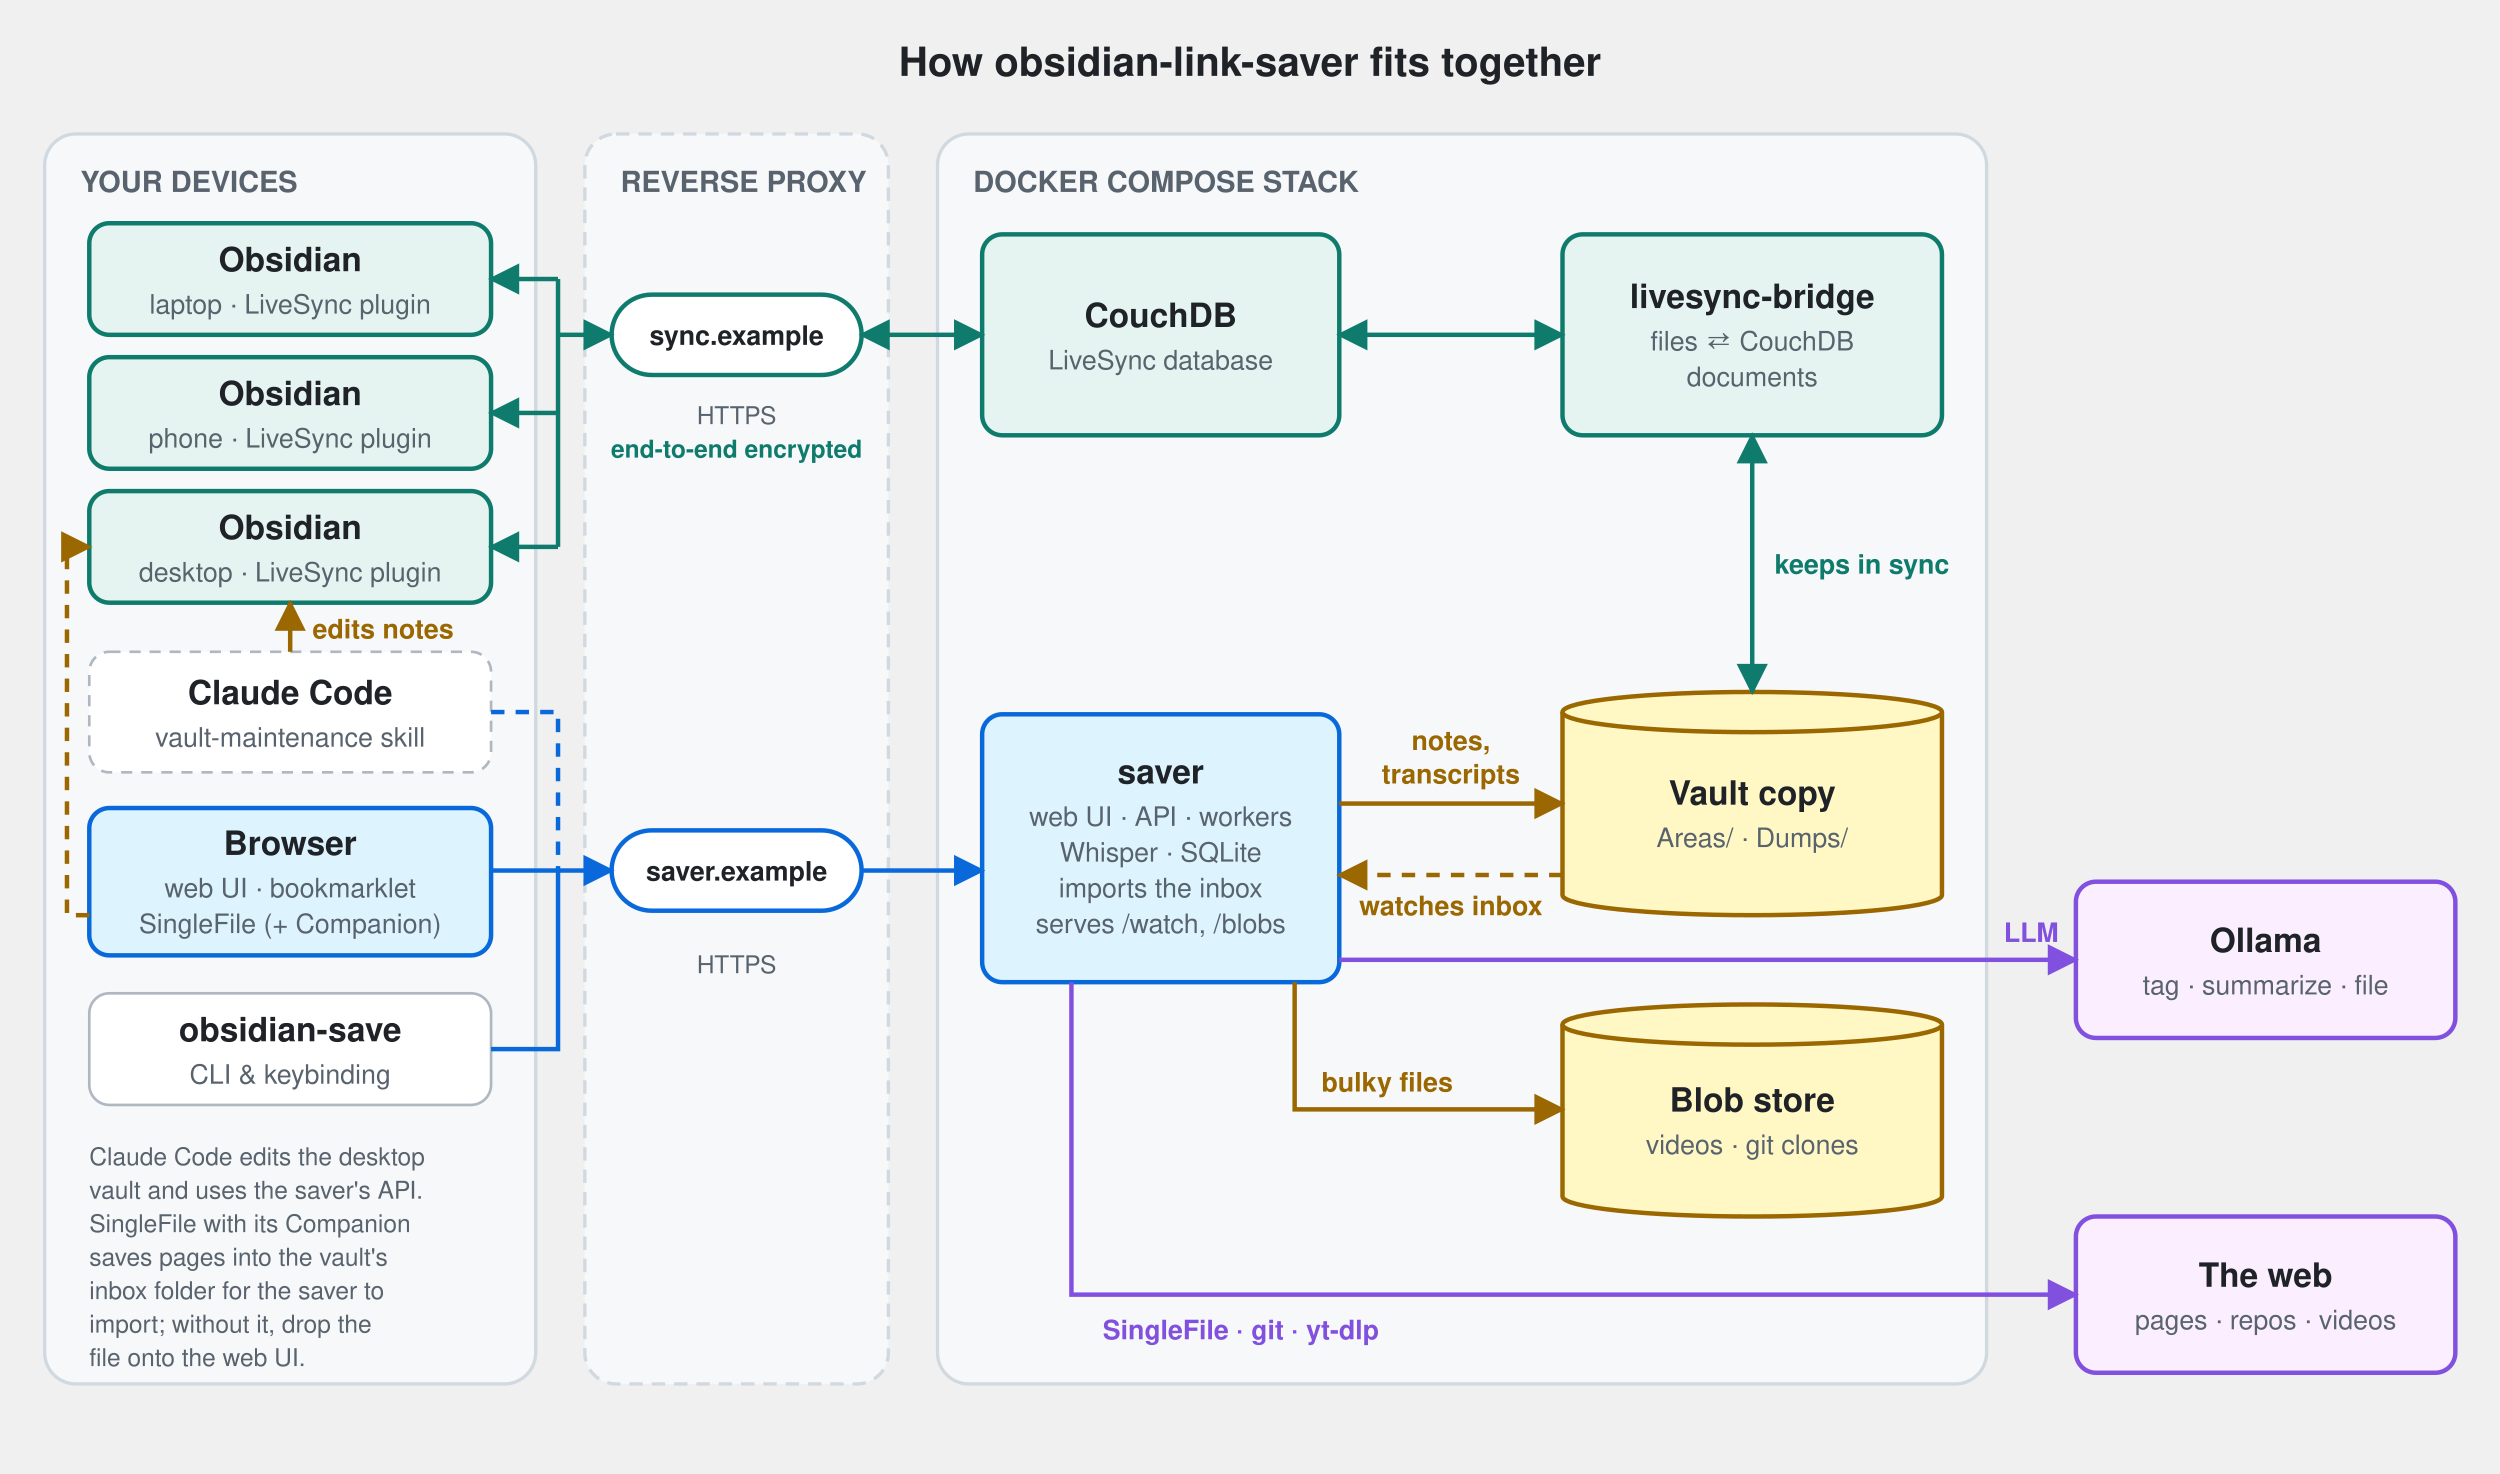
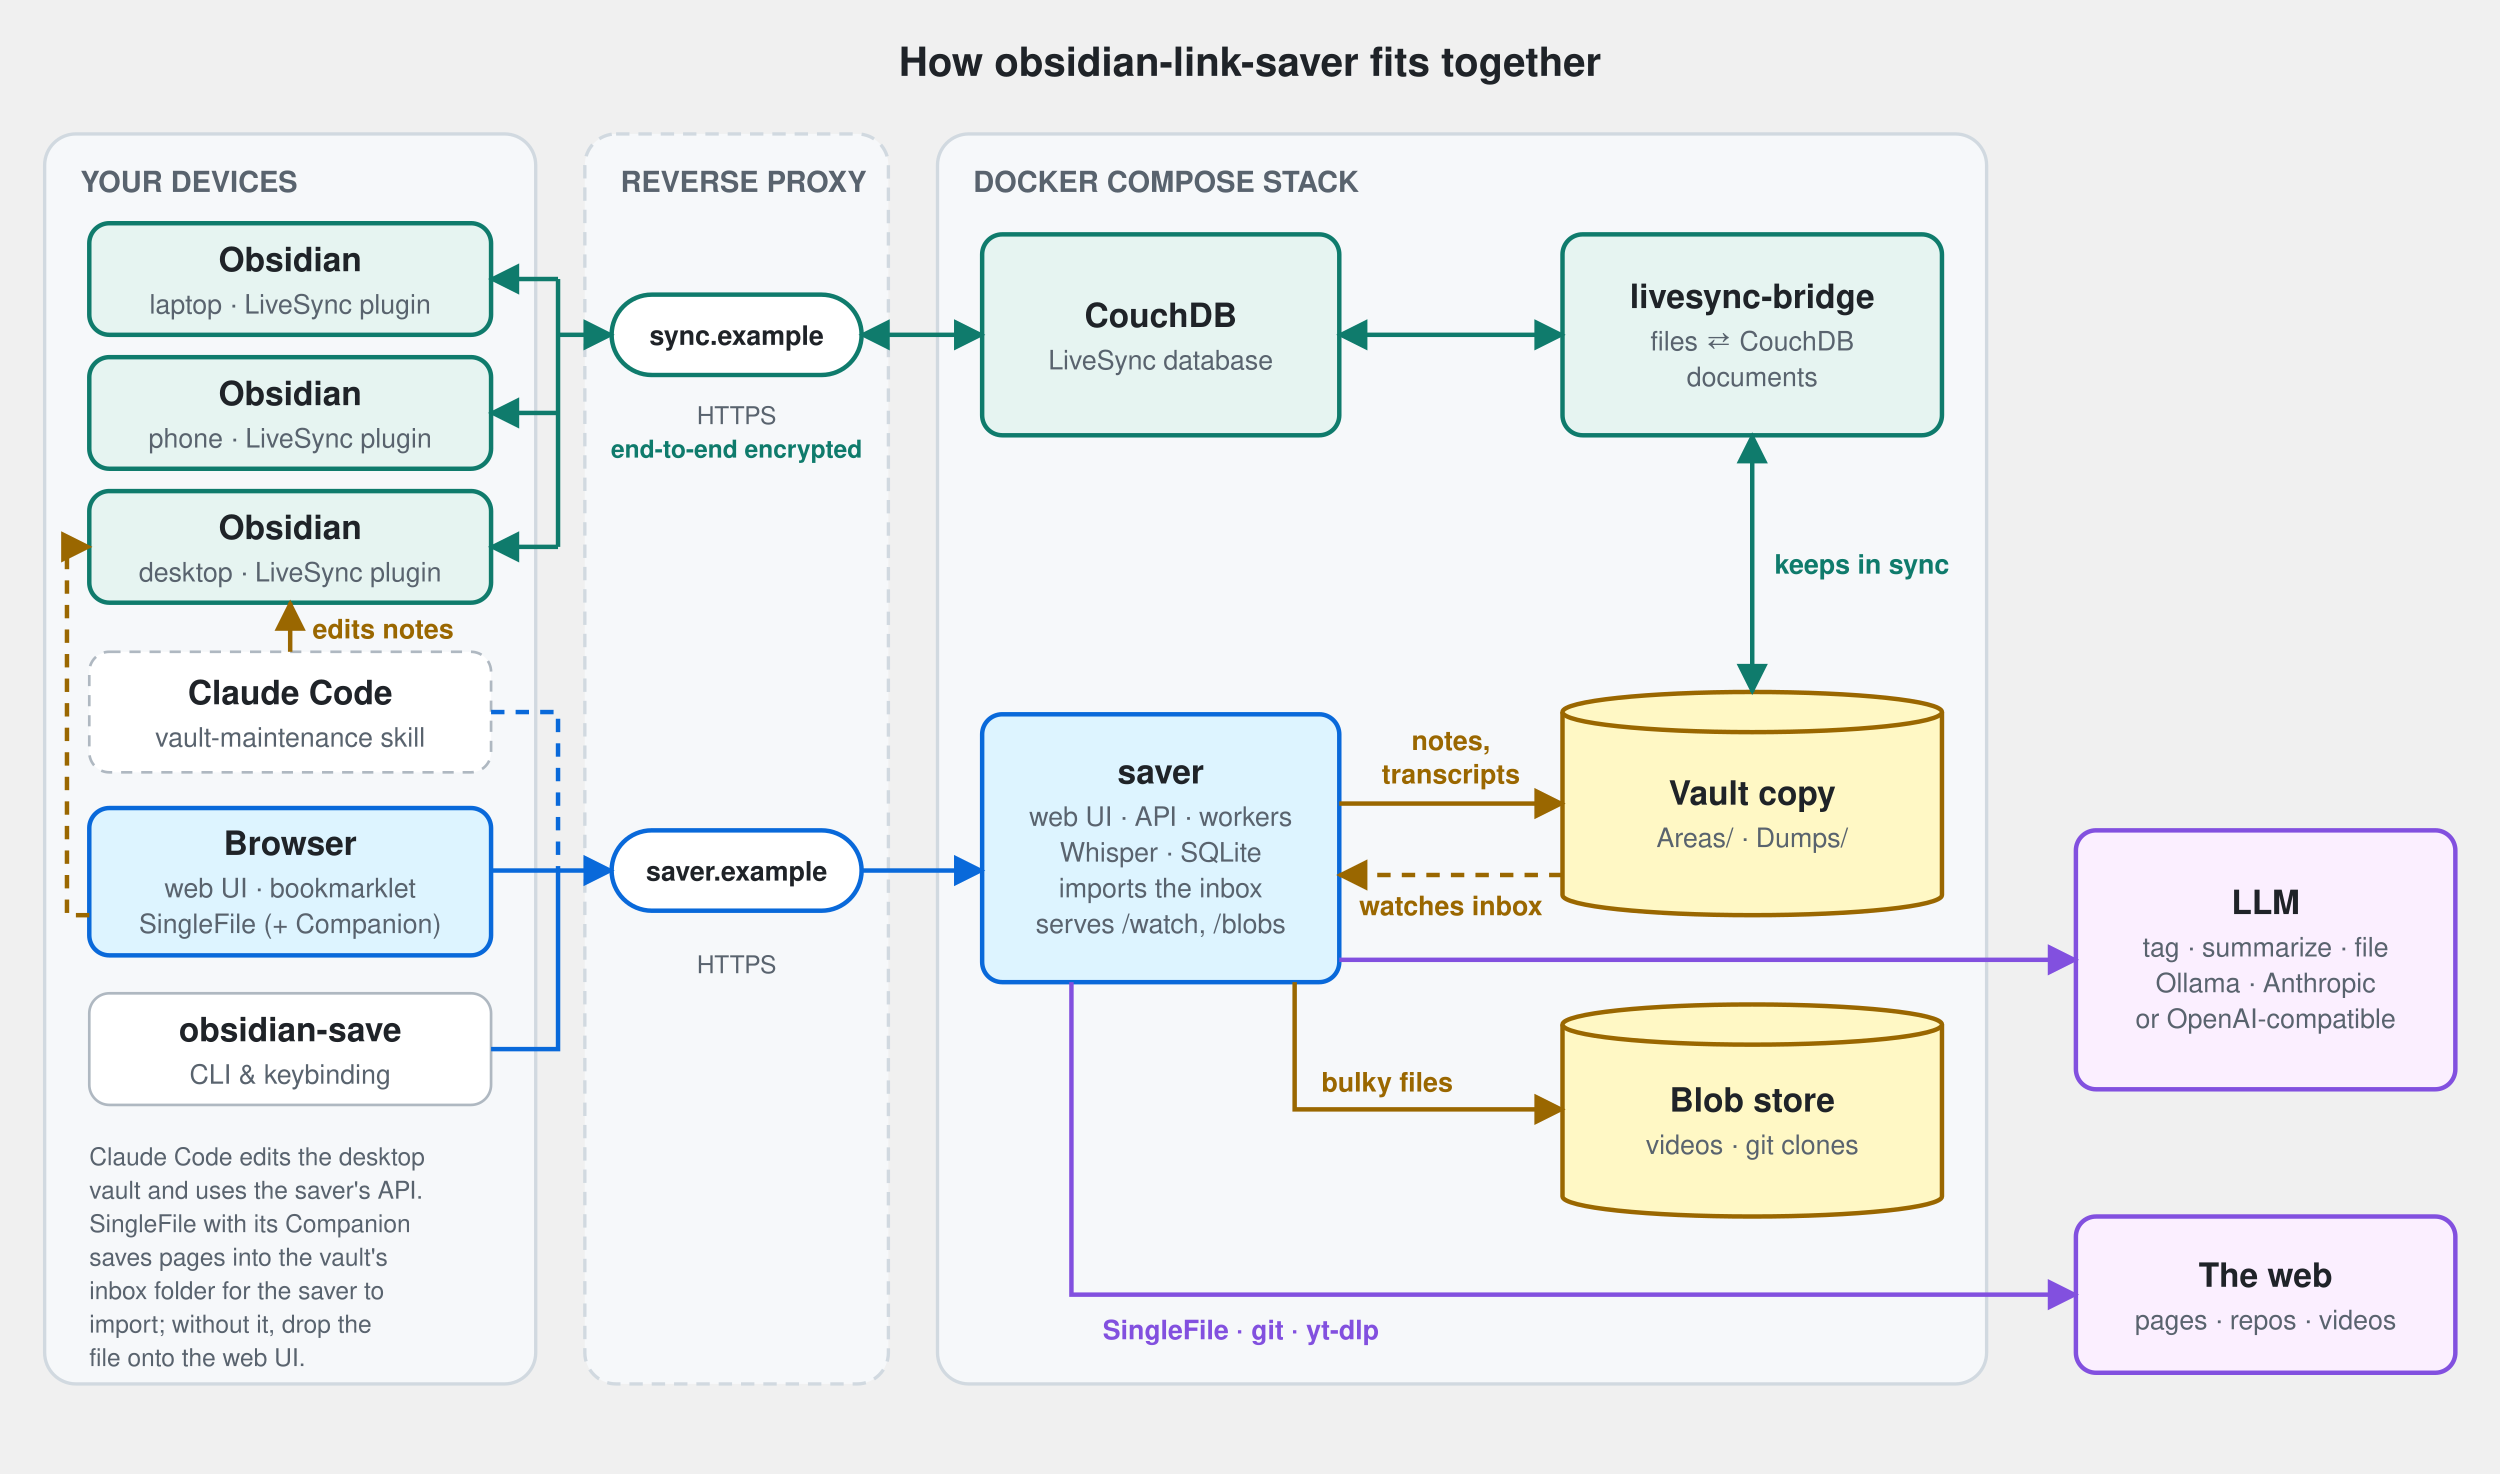
<svg xmlns="http://www.w3.org/2000/svg" width="1120" height="660" viewBox="0 0 1120 660" font-family="-apple-system, BlinkMacSystemFont, 'Segoe UI', Helvetica, Arial, sans-serif" role="img" aria-labelledby="t d">
  <defs>
    <marker id="a-sync" viewBox="0 0 10 10" refX="9" refY="5" markerWidth="7" markerHeight="7" orient="auto-start-reverse">
      <path d="M0,0 L10,5 L0,10 z" fill="#0f7b6c" />
    </marker>
    <marker id="a-save" viewBox="0 0 10 10" refX="9" refY="5" markerWidth="7" markerHeight="7" orient="auto-start-reverse">
      <path d="M0,0 L10,5 L0,10 z" fill="#0969da" />
    </marker>
    <marker id="a-store" viewBox="0 0 10 10" refX="9" refY="5" markerWidth="7" markerHeight="7" orient="auto-start-reverse">
      <path d="M0,0 L10,5 L0,10 z" fill="#9a6700" />
    </marker>
    <marker id="a-ext" viewBox="0 0 10 10" refX="9" refY="5" markerWidth="7" markerHeight="7" orient="auto-start-reverse">
      <path d="M0,0 L10,5 L0,10 z" fill="#8250df" />
    </marker>
  </defs>
  <rect x="20" y="60" width="220" height="560" rx="14" fill="#f6f8fa" stroke="#d1d9e0" stroke-width="1.5" />
  <text x="36" y="86" font-size="13" font-weight="600" fill="#59636e" text-anchor="start">YOUR DEVICES</text>
  <rect x="262" y="60" width="136" height="560" rx="14" fill="#f6f8fa" stroke="#d1d9e0" stroke-width="1.5" stroke-dasharray="6 4" />
  <text x="278" y="86" font-size="13" font-weight="600" fill="#59636e" text-anchor="start">REVERSE PROXY</text>
  <rect x="420" y="60" width="470" height="560" rx="14" fill="#f6f8fa" stroke="#d1d9e0" stroke-width="1.5" />
  <text x="436" y="86" font-size="13" font-weight="600" fill="#59636e" text-anchor="start">DOCKER COMPOSE STACK</text>
  <text x="560.0" y="34" font-size="18" font-weight="700" fill="#1f2328" text-anchor="middle">How obsidian-link-saver fits together</text>
  <rect x="40" y="100" width="180" height="50" rx="9" fill="#e6f4f1" stroke="#0f7b6c" stroke-width="2" />
  <text x="130.0" y="121.5" font-size="15" font-weight="600" fill="#1f2328" text-anchor="middle">Obsidian</text>
  <text x="130.0" y="140.5" font-size="12" font-weight="normal" fill="#59636e" text-anchor="middle">laptop · LiveSync plugin</text>
  <rect x="40" y="160" width="180" height="50" rx="9" fill="#e6f4f1" stroke="#0f7b6c" stroke-width="2" />
  <text x="130.0" y="181.5" font-size="15" font-weight="600" fill="#1f2328" text-anchor="middle">Obsidian</text>
  <text x="130.0" y="200.5" font-size="12" font-weight="normal" fill="#59636e" text-anchor="middle">phone · LiveSync plugin</text>
  <rect x="40" y="220" width="180" height="50" rx="9" fill="#e6f4f1" stroke="#0f7b6c" stroke-width="2" />
  <text x="130.0" y="241.5" font-size="15" font-weight="600" fill="#1f2328" text-anchor="middle">Obsidian</text>
  <text x="130.0" y="260.5" font-size="12" font-weight="normal" fill="#59636e" text-anchor="middle">desktop · LiveSync plugin</text>
  <rect x="40" y="292" width="180" height="54" rx="9" fill="#ffffff" stroke="#afb8c1" stroke-width="1.2" stroke-dasharray="5 4" />
  <text x="130.0" y="315.5" font-size="15" font-weight="600" fill="#1f2328" text-anchor="middle">Claude Code</text>
  <text x="130.0" y="334.5" font-size="12" font-weight="normal" fill="#59636e" text-anchor="middle">vault-maintenance skill</text>
  <rect x="40" y="362" width="180" height="66" rx="9" fill="#ddf4ff" stroke="#0969da" stroke-width="2" />
  <text x="130.0" y="383.0" font-size="15" font-weight="600" fill="#1f2328" text-anchor="middle">Browser</text>
  <text x="130.0" y="402.0" font-size="12" font-weight="normal" fill="#59636e" text-anchor="middle">web UI · bookmarklet</text>
  <text x="130.0" y="418.0" font-size="12" font-weight="normal" fill="#59636e" text-anchor="middle">SingleFile (+ Companion)</text>
  <rect x="40" y="445" width="180" height="50" rx="9" fill="#ffffff" stroke="#afb8c1" stroke-width="1.2" />
  <text x="130.0" y="466.5" font-size="15" font-weight="600" fill="#1f2328" text-anchor="middle">obsidian-save</text>
  <text x="130.0" y="485.5" font-size="12" font-weight="normal" fill="#59636e" text-anchor="middle">CLI &amp; keybinding</text>
  <text x="40" y="522" font-size="11" font-weight="normal" fill="#59636e" text-anchor="start">Claude Code edits the desktop</text>
  <text x="40" y="537" font-size="11" font-weight="normal" fill="#59636e" text-anchor="start">vault and uses the saver's API.</text>
  <text x="40" y="552" font-size="11" font-weight="normal" fill="#59636e" text-anchor="start">SingleFile with its Companion</text>
  <text x="40" y="567" font-size="11" font-weight="normal" fill="#59636e" text-anchor="start">saves pages into the vault's</text>
  <text x="40" y="582" font-size="11" font-weight="normal" fill="#59636e" text-anchor="start">inbox folder for the saver to</text>
  <text x="40" y="597" font-size="11" font-weight="normal" fill="#59636e" text-anchor="start">import; without it, drop the</text>
  <text x="40" y="612" font-size="11" font-weight="normal" fill="#59636e" text-anchor="start">file onto the web UI.</text>
  <rect x="274" y="132" width="112" height="36" rx="18.0" fill="#ffffff" stroke="#0f7b6c" stroke-width="2" />
  <text x="330.0" y="154.5" font-size="12" font-weight="600" fill="#1f2328" text-anchor="middle">sync.example</text>
  <rect x="274" y="372" width="112" height="36" rx="18.0" fill="#ffffff" stroke="#0969da" stroke-width="2" />
  <text x="330.0" y="394.5" font-size="12" font-weight="600" fill="#1f2328" text-anchor="middle">saver.example</text>
  <text x="330" y="190" font-size="11" font-weight="normal" fill="#59636e" text-anchor="middle">HTTPS</text>
  <text x="330" y="205" font-size="11" font-weight="600" fill="#0f7b6c" text-anchor="middle">end-to-end encrypted</text>
  <text x="330" y="436" font-size="11" font-weight="normal" fill="#59636e" text-anchor="middle">HTTPS</text>
  <rect x="440" y="105" width="160" height="90" rx="9" fill="#e6f4f1" stroke="#0f7b6c" stroke-width="2" />
  <text x="520.0" y="146.5" font-size="15" font-weight="600" fill="#1f2328" text-anchor="middle">CouchDB</text>
  <text x="520.0" y="165.5" font-size="12" font-weight="normal" fill="#59636e" text-anchor="middle">LiveSync database</text>
  <rect x="700" y="105" width="170" height="90" rx="9" fill="#e6f4f1" stroke="#0f7b6c" stroke-width="2" />
  <text x="785.0" y="138.0" font-size="15" font-weight="600" fill="#1f2328" text-anchor="middle">livesync-bridge</text>
  <text x="785.0" y="157.0" font-size="12" font-weight="normal" fill="#59636e" text-anchor="middle">files ⇄ CouchDB</text>
  <text x="785.0" y="173.0" font-size="12" font-weight="normal" fill="#59636e" text-anchor="middle">documents</text>
  <rect x="440" y="320" width="160" height="120" rx="9" fill="#ddf4ff" stroke="#0969da" stroke-width="2" />
  <text x="520.0" y="351.0" font-size="15" font-weight="600" fill="#1f2328" text-anchor="middle">saver</text>
  <text x="520.0" y="370.0" font-size="12" font-weight="normal" fill="#59636e" text-anchor="middle">web UI · API · workers</text>
  <text x="520.0" y="386.0" font-size="12" font-weight="normal" fill="#59636e" text-anchor="middle">Whisper · SQLite</text>
  <text x="520.0" y="402.0" font-size="12" font-weight="normal" fill="#59636e" text-anchor="middle">imports the inbox</text>
  <text x="520.0" y="418.0" font-size="12" font-weight="normal" fill="#59636e" text-anchor="middle">serves /watch, /blobs</text>
  <path d="M700,319 v82 a85.0,9 0 0 0 170,0 v-82" fill="#fff8c5" stroke="#9a6700" stroke-width="2" />
  <ellipse cx="785.0" cy="319" rx="85.0" ry="9" fill="#fff8c5" stroke="#9a6700" stroke-width="2" />
  <text x="785.0" y="360.5" font-size="15" font-weight="600" fill="#1f2328" text-anchor="middle">Vault copy</text>
  <text x="785.0" y="379.5" font-size="12" font-weight="normal" fill="#59636e" text-anchor="middle">Areas/ · Dumps/</text>
  <path d="M700,459 v77 a85.0,9 0 0 0 170,0 v-77" fill="#fff8c5" stroke="#9a6700" stroke-width="2" />
  <ellipse cx="785.0" cy="459" rx="85.0" ry="9" fill="#fff8c5" stroke="#9a6700" stroke-width="2" />
  <text x="785.0" y="498.0" font-size="15" font-weight="600" fill="#1f2328" text-anchor="middle">Blob store</text>
  <text x="785.0" y="517.0" font-size="12" font-weight="normal" fill="#59636e" text-anchor="middle">videos · git clones</text>
-   <rect x="930" y="395" width="170" height="70" rx="9" fill="#fbefff" stroke="#8250df" stroke-width="2" />
-   <text x="1015.0" y="426.5" font-size="15" font-weight="600" fill="#1f2328" text-anchor="middle">Ollama</text>
-   <text x="1015.0" y="445.5" font-size="12" font-weight="normal" fill="#59636e" text-anchor="middle">tag · summarize · file</text>
+   <rect x="930" y="372" width="170" height="116" rx="9" fill="#fbefff" stroke="#8250df" stroke-width="2" />
+   <text x="1015.0" y="409.5" font-size="15" font-weight="600" fill="#1f2328" text-anchor="middle">LLM</text>
+   <text x="1015.0" y="428.5" font-size="12" font-weight="normal" fill="#59636e" text-anchor="middle">tag · summarize · file</text>
+   <text x="1015.0" y="444.5" font-size="12" font-weight="normal" fill="#59636e" text-anchor="middle">Ollama · Anthropic</text>
+   <text x="1015.0" y="460.5" font-size="12" font-weight="normal" fill="#59636e" text-anchor="middle">or OpenAI-compatible</text>
  <rect x="930" y="545" width="170" height="70" rx="9" fill="#fbefff" stroke="#8250df" stroke-width="2" />
  <text x="1015.0" y="576.5" font-size="15" font-weight="600" fill="#1f2328" text-anchor="middle">The web</text>
  <text x="1015.0" y="595.5" font-size="12" font-weight="normal" fill="#59636e" text-anchor="middle">pages · repos · videos</text>
  <path d="M250,125 L220,125" fill="none" stroke="#0f7b6c" stroke-width="2" marker-end="url(#a-sync)" />
  <path d="M250,185 L220,185" fill="none" stroke="#0f7b6c" stroke-width="2" marker-end="url(#a-sync)" />
  <path d="M250,245 L220,245" fill="none" stroke="#0f7b6c" stroke-width="2" marker-end="url(#a-sync)" />
  <path d="M250,125 L250,245" stroke="#0f7b6c" stroke-width="2" fill="none" />
  <path d="M250,150 L274,150" fill="none" stroke="#0f7b6c" stroke-width="2" marker-end="url(#a-sync)" />
  <path d="M386,150 L440,150" fill="none" stroke="#0f7b6c" stroke-width="2" marker-start="url(#a-sync)" marker-end="url(#a-sync)" />
  <path d="M600,150 L700,150" fill="none" stroke="#0f7b6c" stroke-width="2" marker-start="url(#a-sync)" marker-end="url(#a-sync)" />
  <path d="M785,195 L785,310" fill="none" stroke="#0f7b6c" stroke-width="2" marker-start="url(#a-sync)" marker-end="url(#a-sync)" />
  <text x="795" y="257" font-size="12" font-weight="600" fill="#0f7b6c" text-anchor="start">keeps in sync</text>
  <path d="M220,390 L274,390" fill="none" stroke="#0969da" stroke-width="2" marker-end="url(#a-save)" />
  <path d="M220,470 L250,470 L250,390" fill="none" stroke="#0969da" stroke-width="2" />
  <path d="M40,410 L30,410 L30,245 L40,245" fill="none" stroke="#9a6700" stroke-width="2" stroke-dasharray="6 5" marker-end="url(#a-store)" />
  <path d="M220,319 L250,319 L250,390" fill="none" stroke="#0969da" stroke-width="2" stroke-dasharray="6 5" />
  <path d="M386,390 L440,390" fill="none" stroke="#0969da" stroke-width="2" marker-end="url(#a-save)" />
  <path d="M130,292 L130,270" fill="none" stroke="#9a6700" stroke-width="2" marker-end="url(#a-store)" />
  <text x="140" y="286" font-size="12" font-weight="600" fill="#9a6700" text-anchor="start">edits notes</text>
  <path d="M600,360 L700,360" fill="none" stroke="#9a6700" stroke-width="2" marker-end="url(#a-store)" />
  <text x="650" y="336" font-size="12" font-weight="600" fill="#9a6700" text-anchor="middle">notes,</text>
  <text x="650" y="351" font-size="12" font-weight="600" fill="#9a6700" text-anchor="middle">transcripts</text>
  <path d="M700,392 L600,392" fill="none" stroke="#9a6700" stroke-width="2" stroke-dasharray="6 5" marker-end="url(#a-store)" />
  <text x="650" y="410" font-size="12" font-weight="600" fill="#9a6700" text-anchor="middle">watches inbox</text>
  <path d="M580,440 L580,497 L700,497" fill="none" stroke="#9a6700" stroke-width="2" marker-end="url(#a-store)" />
  <text x="592" y="489" font-size="12" font-weight="600" fill="#9a6700" text-anchor="start">bulky files</text>
  <path d="M600,430 L930,430" fill="none" stroke="#8250df" stroke-width="2" marker-end="url(#a-ext)" />
-   <text x="910" y="422" font-size="12" font-weight="600" fill="#8250df" text-anchor="middle">LLM</text>
  <path d="M480,440 L480,580 L930,580" fill="none" stroke="#8250df" stroke-width="2" marker-end="url(#a-ext)" />
  <text x="494" y="600" font-size="12" font-weight="600" fill="#8250df" text-anchor="start">SingleFile · git · yt-dlp</text>
</svg>
